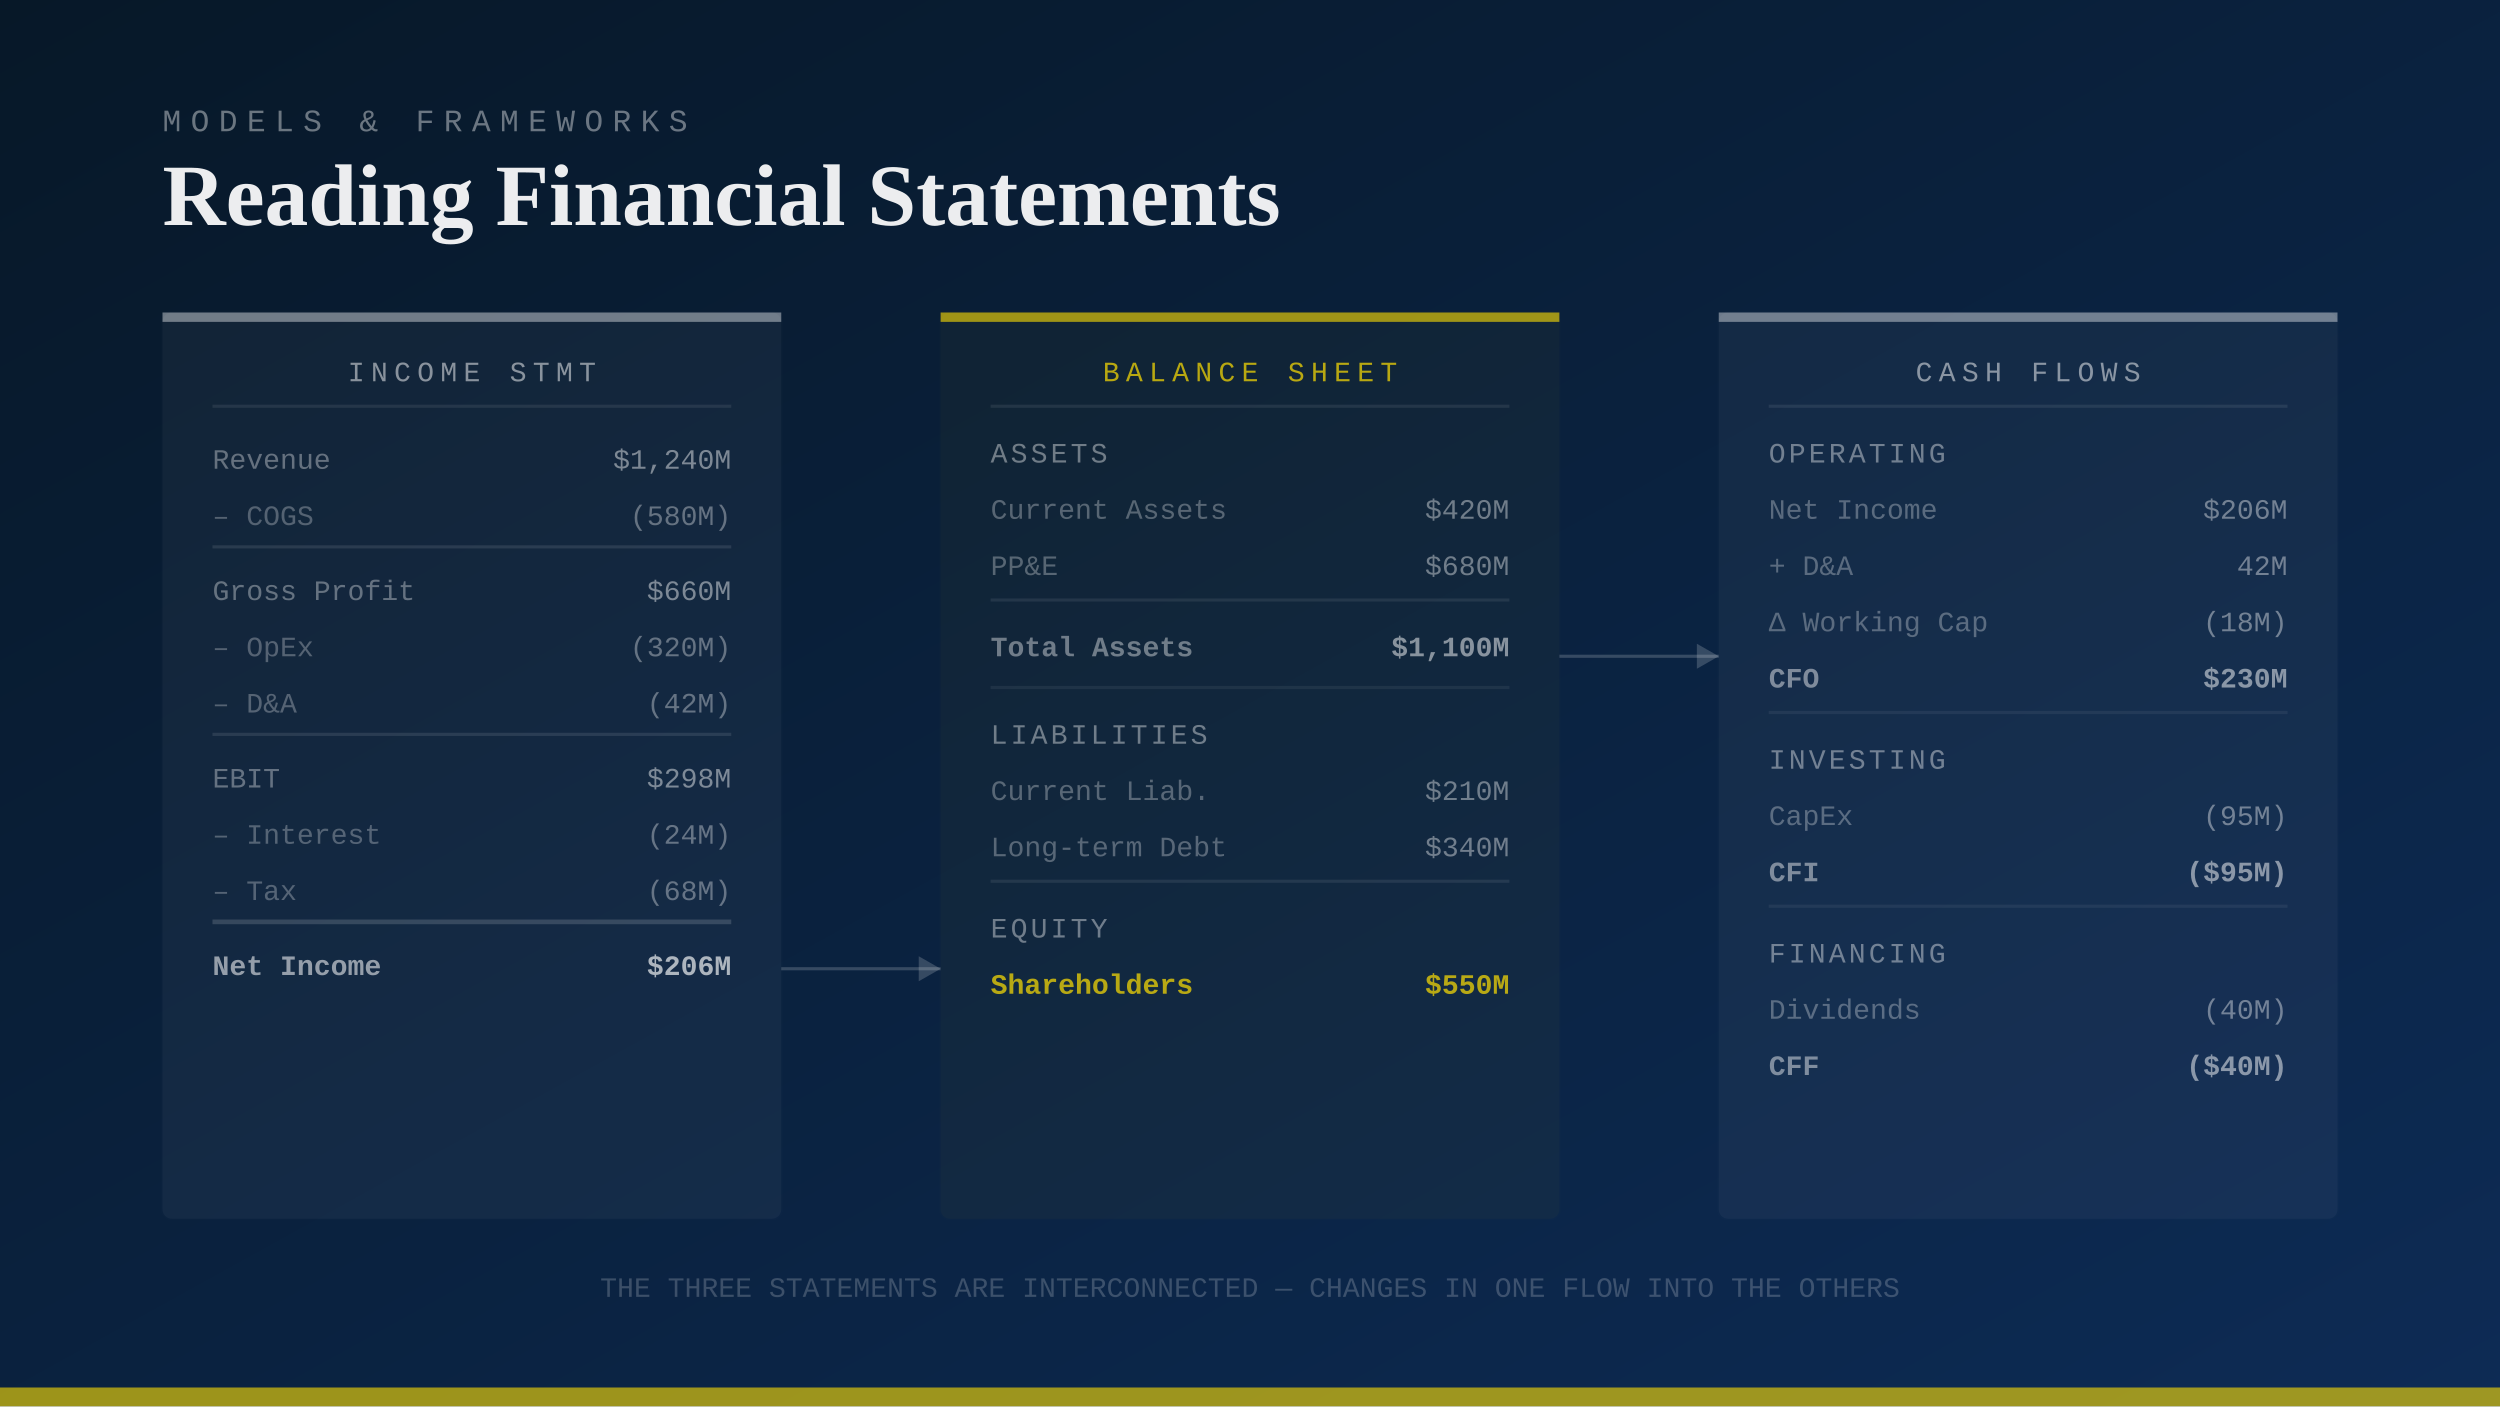
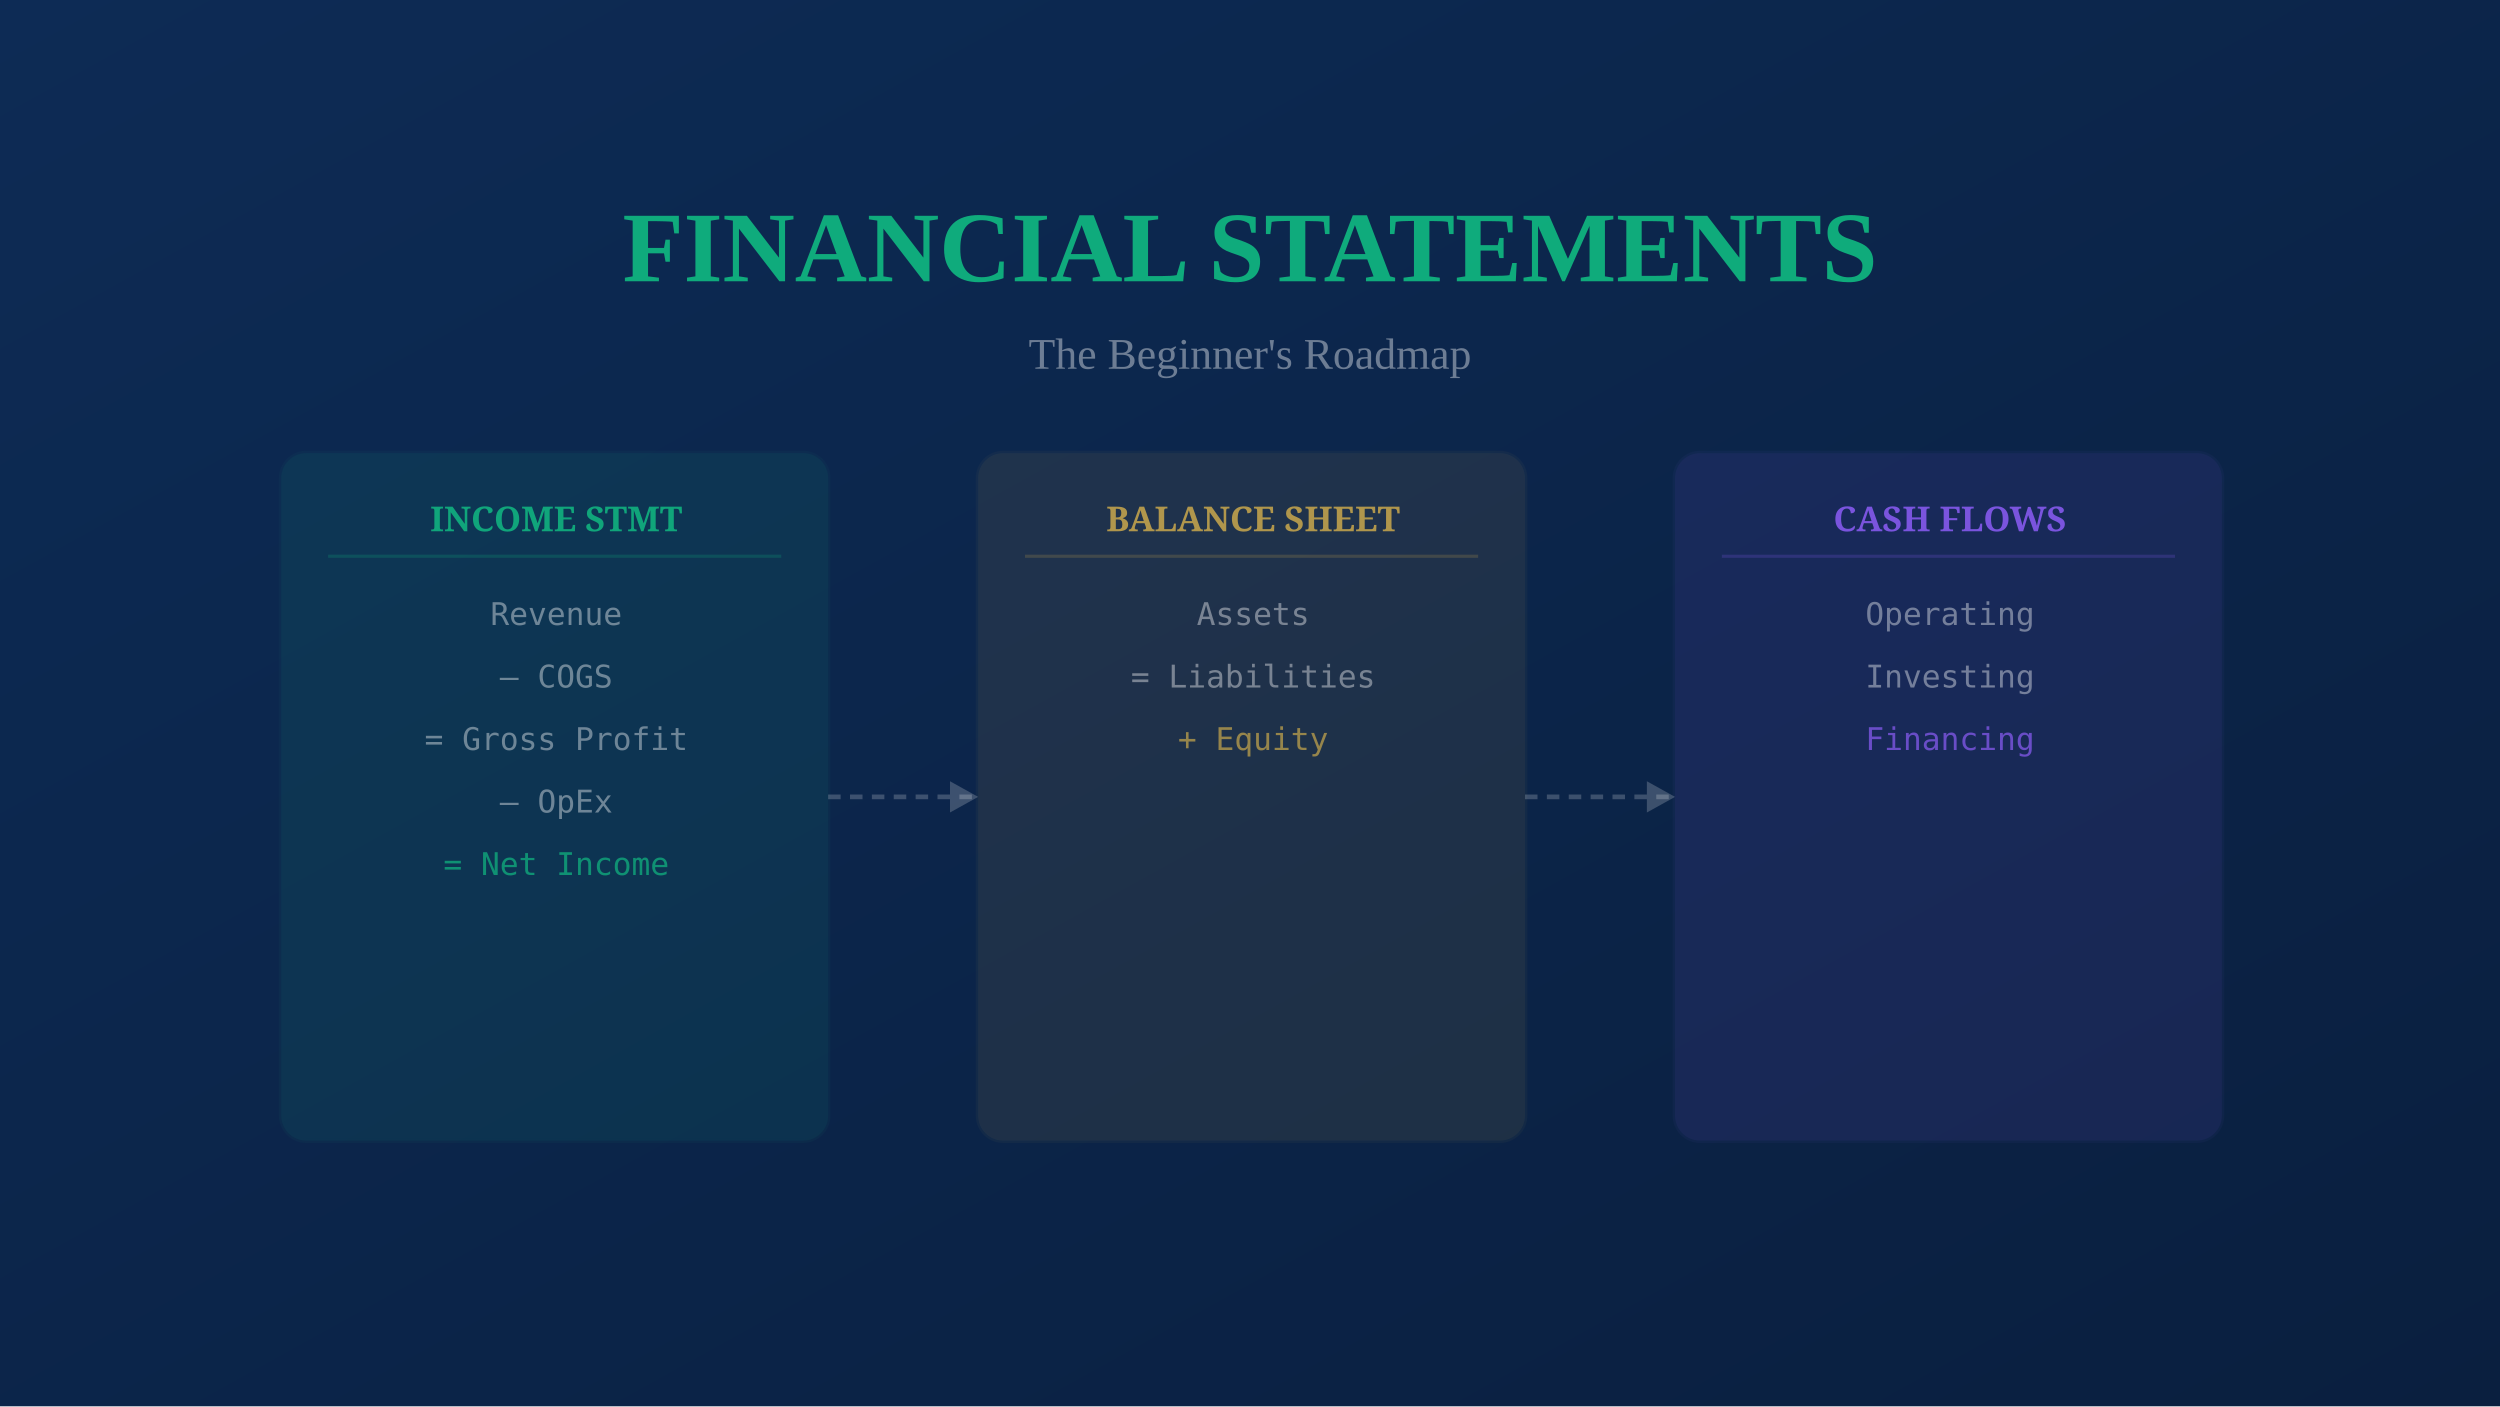
<svg xmlns="http://www.w3.org/2000/svg" width="800" height="450" viewBox="0 0 800 450">
  <defs>
    <linearGradient id="bg" x1="0%" y1="0%" x2="100%" y2="100%">
-       <stop offset="0%" style="stop-color:#071828" />
-       <stop offset="100%" style="stop-color:#0D2B55" />
+       <stop offset="0%" style="stop-color:#0D2B55" />
+       <stop offset="100%" style="stop-color:#0a1f3f" />
    </linearGradient>
  </defs>
  <rect width="800" height="450" fill="url(#bg)" />
-   <rect x="0" y="444" width="800" height="6" fill="#FFDF01" opacity="0.6" />
-   <text x="52" y="42" font-family="'Courier New',monospace" font-size="10" fill="white" opacity="0.4" letter-spacing="3">MODELS &amp; FRAMEWORKS</text>
-   <text x="52" y="72" font-family="Georgia,'Times New Roman',serif" font-size="28" font-weight="bold" fill="white" opacity="0.92">Reading Financial Statements</text>
-   <rect x="52" y="100" width="198" height="290" rx="3" fill="white" opacity="0.04" stroke="white" stroke-opacity="0.12" stroke-width="1" />
-   <rect x="52" y="100" width="198" height="3" rx="0" fill="white" opacity="0.4" />
-   <text x="151" y="122" font-family="'Courier New',monospace" font-size="9" fill="white" opacity="0.5" text-anchor="middle" letter-spacing="2">INCOME STMT</text>
-   <line x1="68" y1="130" x2="234" y2="130" stroke="white" stroke-opacity="0.08" stroke-width="1" />
-   <text x="68" y="150" font-family="'Courier New',monospace" font-size="9" fill="white" opacity="0.35">Revenue</text>
-   <text x="234" y="150" font-family="'Courier New',monospace" font-size="9" fill="white" opacity="0.45" text-anchor="end">$1,240M</text>
-   <text x="68" y="168" font-family="'Courier New',monospace" font-size="9" fill="white" opacity="0.28">– COGS</text>
-   <text x="234" y="168" font-family="'Courier New',monospace" font-size="9" fill="white" opacity="0.35" text-anchor="end">(580M)</text>
-   <line x1="68" y1="175" x2="234" y2="175" stroke="white" stroke-opacity="0.1" stroke-width="1" />
-   <text x="68" y="192" font-family="'Courier New',monospace" font-size="9" fill="white" opacity="0.35">Gross Profit</text>
-   <text x="234" y="192" font-family="'Courier New',monospace" font-size="9" fill="white" opacity="0.45" text-anchor="end">$660M</text>
-   <text x="68" y="210" font-family="'Courier New',monospace" font-size="9" fill="white" opacity="0.28">– OpEx</text>
-   <text x="234" y="210" font-family="'Courier New',monospace" font-size="9" fill="white" opacity="0.35" text-anchor="end">(320M)</text>
-   <text x="68" y="228" font-family="'Courier New',monospace" font-size="9" fill="white" opacity="0.28">– D&amp;A</text>
-   <text x="234" y="228" font-family="'Courier New',monospace" font-size="9" fill="white" opacity="0.35" text-anchor="end">(42M)</text>
-   <line x1="68" y1="235" x2="234" y2="235" stroke="white" stroke-opacity="0.1" stroke-width="1" />
-   <text x="68" y="252" font-family="'Courier New',monospace" font-size="9" fill="white" opacity="0.35">EBIT</text>
-   <text x="234" y="252" font-family="'Courier New',monospace" font-size="9" fill="white" opacity="0.45" text-anchor="end">$298M</text>
-   <text x="68" y="270" font-family="'Courier New',monospace" font-size="9" fill="white" opacity="0.28">– Interest</text>
-   <text x="234" y="270" font-family="'Courier New',monospace" font-size="9" fill="white" opacity="0.35" text-anchor="end">(24M)</text>
-   <text x="68" y="288" font-family="'Courier New',monospace" font-size="9" fill="white" opacity="0.28">– Tax</text>
-   <text x="234" y="288" font-family="'Courier New',monospace" font-size="9" fill="white" opacity="0.35" text-anchor="end">(68M)</text>
-   <line x1="68" y1="295" x2="234" y2="295" stroke="white" stroke-opacity="0.15" stroke-width="1.5" />
-   <text x="68" y="312" font-family="'Courier New',monospace" font-size="9" fill="white" opacity="0.55" font-weight="bold">Net Income</text>
-   <text x="234" y="312" font-family="'Courier New',monospace" font-size="9" fill="white" opacity="0.65" text-anchor="end" font-weight="bold">$206M</text>
-   <rect x="301" y="100" width="198" height="290" rx="3" fill="#FFDF01" opacity="0.03" stroke="#FFDF01" stroke-opacity="0.2" stroke-width="1" />
-   <rect x="301" y="100" width="198" height="3" rx="0" fill="#FFDF01" opacity="0.6" />
-   <text x="400" y="122" font-family="'Courier New',monospace" font-size="9" fill="#FFDF01" opacity="0.7" text-anchor="middle" letter-spacing="2">BALANCE SHEET</text>
-   <line x1="317" y1="130" x2="483" y2="130" stroke="white" stroke-opacity="0.08" stroke-width="1" />
-   <text x="317" y="148" font-family="'Courier New',monospace" font-size="9" fill="white" opacity="0.4" letter-spacing="1">ASSETS</text>
-   <text x="317" y="166" font-family="'Courier New',monospace" font-size="9" fill="white" opacity="0.3">Current Assets</text>
-   <text x="483" y="166" font-family="'Courier New',monospace" font-size="9" fill="white" opacity="0.4" text-anchor="end">$420M</text>
-   <text x="317" y="184" font-family="'Courier New',monospace" font-size="9" fill="white" opacity="0.3">PP&amp;E</text>
-   <text x="483" y="184" font-family="'Courier New',monospace" font-size="9" fill="white" opacity="0.4" text-anchor="end">$680M</text>
-   <line x1="317" y1="192" x2="483" y2="192" stroke="white" stroke-opacity="0.08" stroke-width="1" />
-   <text x="317" y="210" font-family="'Courier New',monospace" font-size="9" fill="white" opacity="0.4" font-weight="bold">Total Assets</text>
-   <text x="483" y="210" font-family="'Courier New',monospace" font-size="9" fill="white" opacity="0.5" text-anchor="end" font-weight="bold">$1,100M</text>
-   <line x1="317" y1="220" x2="483" y2="220" stroke="white" stroke-opacity="0.06" stroke-width="1" />
-   <text x="317" y="238" font-family="'Courier New',monospace" font-size="9" fill="white" opacity="0.4" letter-spacing="1">LIABILITIES</text>
-   <text x="317" y="256" font-family="'Courier New',monospace" font-size="9" fill="white" opacity="0.3">Current Liab.</text>
-   <text x="483" y="256" font-family="'Courier New',monospace" font-size="9" fill="white" opacity="0.4" text-anchor="end">$210M</text>
-   <text x="317" y="274" font-family="'Courier New',monospace" font-size="9" fill="white" opacity="0.3">Long-term Debt</text>
-   <text x="483" y="274" font-family="'Courier New',monospace" font-size="9" fill="white" opacity="0.4" text-anchor="end">$340M</text>
-   <line x1="317" y1="282" x2="483" y2="282" stroke="white" stroke-opacity="0.08" stroke-width="1" />
-   <text x="317" y="300" font-family="'Courier New',monospace" font-size="9" fill="white" opacity="0.4" letter-spacing="1">EQUITY</text>
-   <text x="317" y="318" font-family="'Courier New',monospace" font-size="9" fill="#FFDF01" opacity="0.7" font-weight="bold">Shareholders</text>
-   <text x="483" y="318" font-family="'Courier New',monospace" font-size="9" fill="#FFDF01" opacity="0.7" text-anchor="end" font-weight="bold">$550M</text>
-   <rect x="550" y="100" width="198" height="290" rx="3" fill="white" opacity="0.04" stroke="white" stroke-opacity="0.12" stroke-width="1" />
-   <rect x="550" y="100" width="198" height="3" rx="0" fill="white" opacity="0.4" />
-   <text x="649" y="122" font-family="'Courier New',monospace" font-size="9" fill="white" opacity="0.5" text-anchor="middle" letter-spacing="2">CASH FLOWS</text>
-   <line x1="566" y1="130" x2="732" y2="130" stroke="white" stroke-opacity="0.08" stroke-width="1" />
-   <text x="566" y="148" font-family="'Courier New',monospace" font-size="9" fill="white" opacity="0.4" letter-spacing="1">OPERATING</text>
-   <text x="566" y="166" font-family="'Courier New',monospace" font-size="9" fill="white" opacity="0.3">Net Income</text>
-   <text x="732" y="166" font-family="'Courier New',monospace" font-size="9" fill="white" opacity="0.4" text-anchor="end">$206M</text>
-   <text x="566" y="184" font-family="'Courier New',monospace" font-size="9" fill="white" opacity="0.3">+ D&amp;A</text>
-   <text x="732" y="184" font-family="'Courier New',monospace" font-size="9" fill="white" opacity="0.4" text-anchor="end">42M</text>
-   <text x="566" y="202" font-family="'Courier New',monospace" font-size="9" fill="white" opacity="0.3">Δ Working Cap</text>
-   <text x="732" y="202" font-family="'Courier New',monospace" font-size="9" fill="white" opacity="0.4" text-anchor="end">(18M)</text>
-   <text x="566" y="220" font-family="'Courier New',monospace" font-size="9" fill="white" opacity="0.45" font-weight="bold">CFO</text>
-   <text x="732" y="220" font-family="'Courier New',monospace" font-size="9" fill="white" opacity="0.5" text-anchor="end" font-weight="bold">$230M</text>
-   <line x1="566" y1="228" x2="732" y2="228" stroke="white" stroke-opacity="0.06" stroke-width="1" />
-   <text x="566" y="246" font-family="'Courier New',monospace" font-size="9" fill="white" opacity="0.4" letter-spacing="1">INVESTING</text>
-   <text x="566" y="264" font-family="'Courier New',monospace" font-size="9" fill="white" opacity="0.3">CapEx</text>
-   <text x="732" y="264" font-family="'Courier New',monospace" font-size="9" fill="white" opacity="0.4" text-anchor="end">(95M)</text>
-   <text x="566" y="282" font-family="'Courier New',monospace" font-size="9" fill="white" opacity="0.45" font-weight="bold">CFI</text>
-   <text x="732" y="282" font-family="'Courier New',monospace" font-size="9" fill="white" opacity="0.5" text-anchor="end" font-weight="bold">($95M)</text>
-   <line x1="566" y1="290" x2="732" y2="290" stroke="white" stroke-opacity="0.06" stroke-width="1" />
-   <text x="566" y="308" font-family="'Courier New',monospace" font-size="9" fill="white" opacity="0.4" letter-spacing="1">FINANCING</text>
-   <text x="566" y="326" font-family="'Courier New',monospace" font-size="9" fill="white" opacity="0.3">Dividends</text>
-   <text x="732" y="326" font-family="'Courier New',monospace" font-size="9" fill="white" opacity="0.4" text-anchor="end">(40M)</text>
-   <text x="566" y="344" font-family="'Courier New',monospace" font-size="9" fill="white" opacity="0.45" font-weight="bold">CFF</text>
-   <text x="732" y="344" font-family="'Courier New',monospace" font-size="9" fill="white" opacity="0.5" text-anchor="end" font-weight="bold">($40M)</text>
-   <line x1="250" y1="310" x2="301" y2="310" stroke="white" stroke-opacity="0.18" stroke-width="1" />
-   <polygon points="301,310 294,306 294,314" fill="white" opacity="0.18" />
-   <line x1="499" y1="210" x2="550" y2="210" stroke="white" stroke-opacity="0.18" stroke-width="1" />
-   <polygon points="550,210 543,206 543,214" fill="white" opacity="0.18" />
-   <text x="400" y="415" font-family="'Courier New',monospace" font-size="9" fill="white" opacity="0.2" text-anchor="middle">THE THREE STATEMENTS ARE INTERCONNECTED — CHANGES IN ONE FLOW INTO THE OTHERS</text>
+   <rect x="90" y="145" width="175" height="220" rx="8" fill="#10B981" opacity="0.1" stroke="#10B981" stroke-width="1.5" stroke-opacity="0.4" />
+   <text x="178" y="170" font-family="Georgia, serif" font-size="11" font-weight="bold" fill="#10B981" opacity="0.85" text-anchor="middle">INCOME STMT</text>
+   <line x1="105" y1="178" x2="250" y2="178" stroke="#10B981" stroke-opacity="0.2" stroke-width="1" />
+   <text x="178" y="200" font-family="monospace" font-size="10" fill="white" opacity="0.4" text-anchor="middle">Revenue</text>
+   <text x="178" y="220" font-family="monospace" font-size="10" fill="white" opacity="0.4" text-anchor="middle">– COGS</text>
+   <text x="178" y="240" font-family="monospace" font-size="10" fill="white" opacity="0.4" text-anchor="middle">= Gross Profit</text>
+   <text x="178" y="260" font-family="monospace" font-size="10" fill="white" opacity="0.4" text-anchor="middle">– OpEx</text>
+   <text x="178" y="280" font-family="monospace" font-size="10" fill="#10B981" opacity="0.7" text-anchor="middle">= Net Income</text>
+   <rect x="313" y="145" width="175" height="220" rx="8" fill="#C9A84C" opacity="0.1" stroke="#C9A84C" stroke-width="1.5" stroke-opacity="0.4" />
+   <text x="401" y="170" font-family="Georgia, serif" font-size="11" font-weight="bold" fill="#C9A84C" opacity="0.85" text-anchor="middle">BALANCE SHEET</text>
+   <line x1="328" y1="178" x2="473" y2="178" stroke="#C9A84C" stroke-opacity="0.2" stroke-width="1" />
+   <text x="401" y="200" font-family="monospace" font-size="10" fill="white" opacity="0.4" text-anchor="middle">Assets</text>
+   <text x="401" y="220" font-family="monospace" font-size="10" fill="white" opacity="0.4" text-anchor="middle">= Liabilities</text>
+   <text x="401" y="240" font-family="monospace" font-size="10" fill="#C9A84C" opacity="0.7" text-anchor="middle">+ Equity</text>
+   <rect x="536" y="145" width="175" height="220" rx="8" fill="#8B5CF6" opacity="0.1" stroke="#8B5CF6" stroke-width="1.5" stroke-opacity="0.4" />
+   <text x="624" y="170" font-family="Georgia, serif" font-size="11" font-weight="bold" fill="#8B5CF6" opacity="0.85" text-anchor="middle">CASH FLOWS</text>
+   <line x1="551" y1="178" x2="696" y2="178" stroke="#8B5CF6" stroke-opacity="0.2" stroke-width="1" />
+   <text x="624" y="200" font-family="monospace" font-size="10" fill="white" opacity="0.4" text-anchor="middle">Operating</text>
+   <text x="624" y="220" font-family="monospace" font-size="10" fill="white" opacity="0.4" text-anchor="middle">Investing</text>
+   <text x="624" y="240" font-family="monospace" font-size="10" fill="#8B5CF6" opacity="0.7" text-anchor="middle">Financing</text>
+   <line x1="265" y1="255" x2="313" y2="255" stroke="white" stroke-opacity="0.2" stroke-width="1.5" stroke-dasharray="4 3" />
+   <polygon points="313,255 304,250 304,260" fill="white" opacity="0.2" />
+   <line x1="488" y1="255" x2="536" y2="255" stroke="white" stroke-opacity="0.2" stroke-width="1.5" stroke-dasharray="4 3" />
+   <polygon points="536,255 527,250 527,260" fill="white" opacity="0.2" />
+   <text x="400" y="90" font-family="Georgia, 'Times New Roman', serif" font-size="32" font-weight="bold" fill="#10B981" opacity="0.9" text-anchor="middle">FINANCIAL STATEMENTS</text>
+   <text x="400" y="118" font-family="Georgia, 'Times New Roman', serif" font-size="14" fill="#ffffff" opacity="0.4" text-anchor="middle">The Beginner's Roadmap</text>
</svg>
